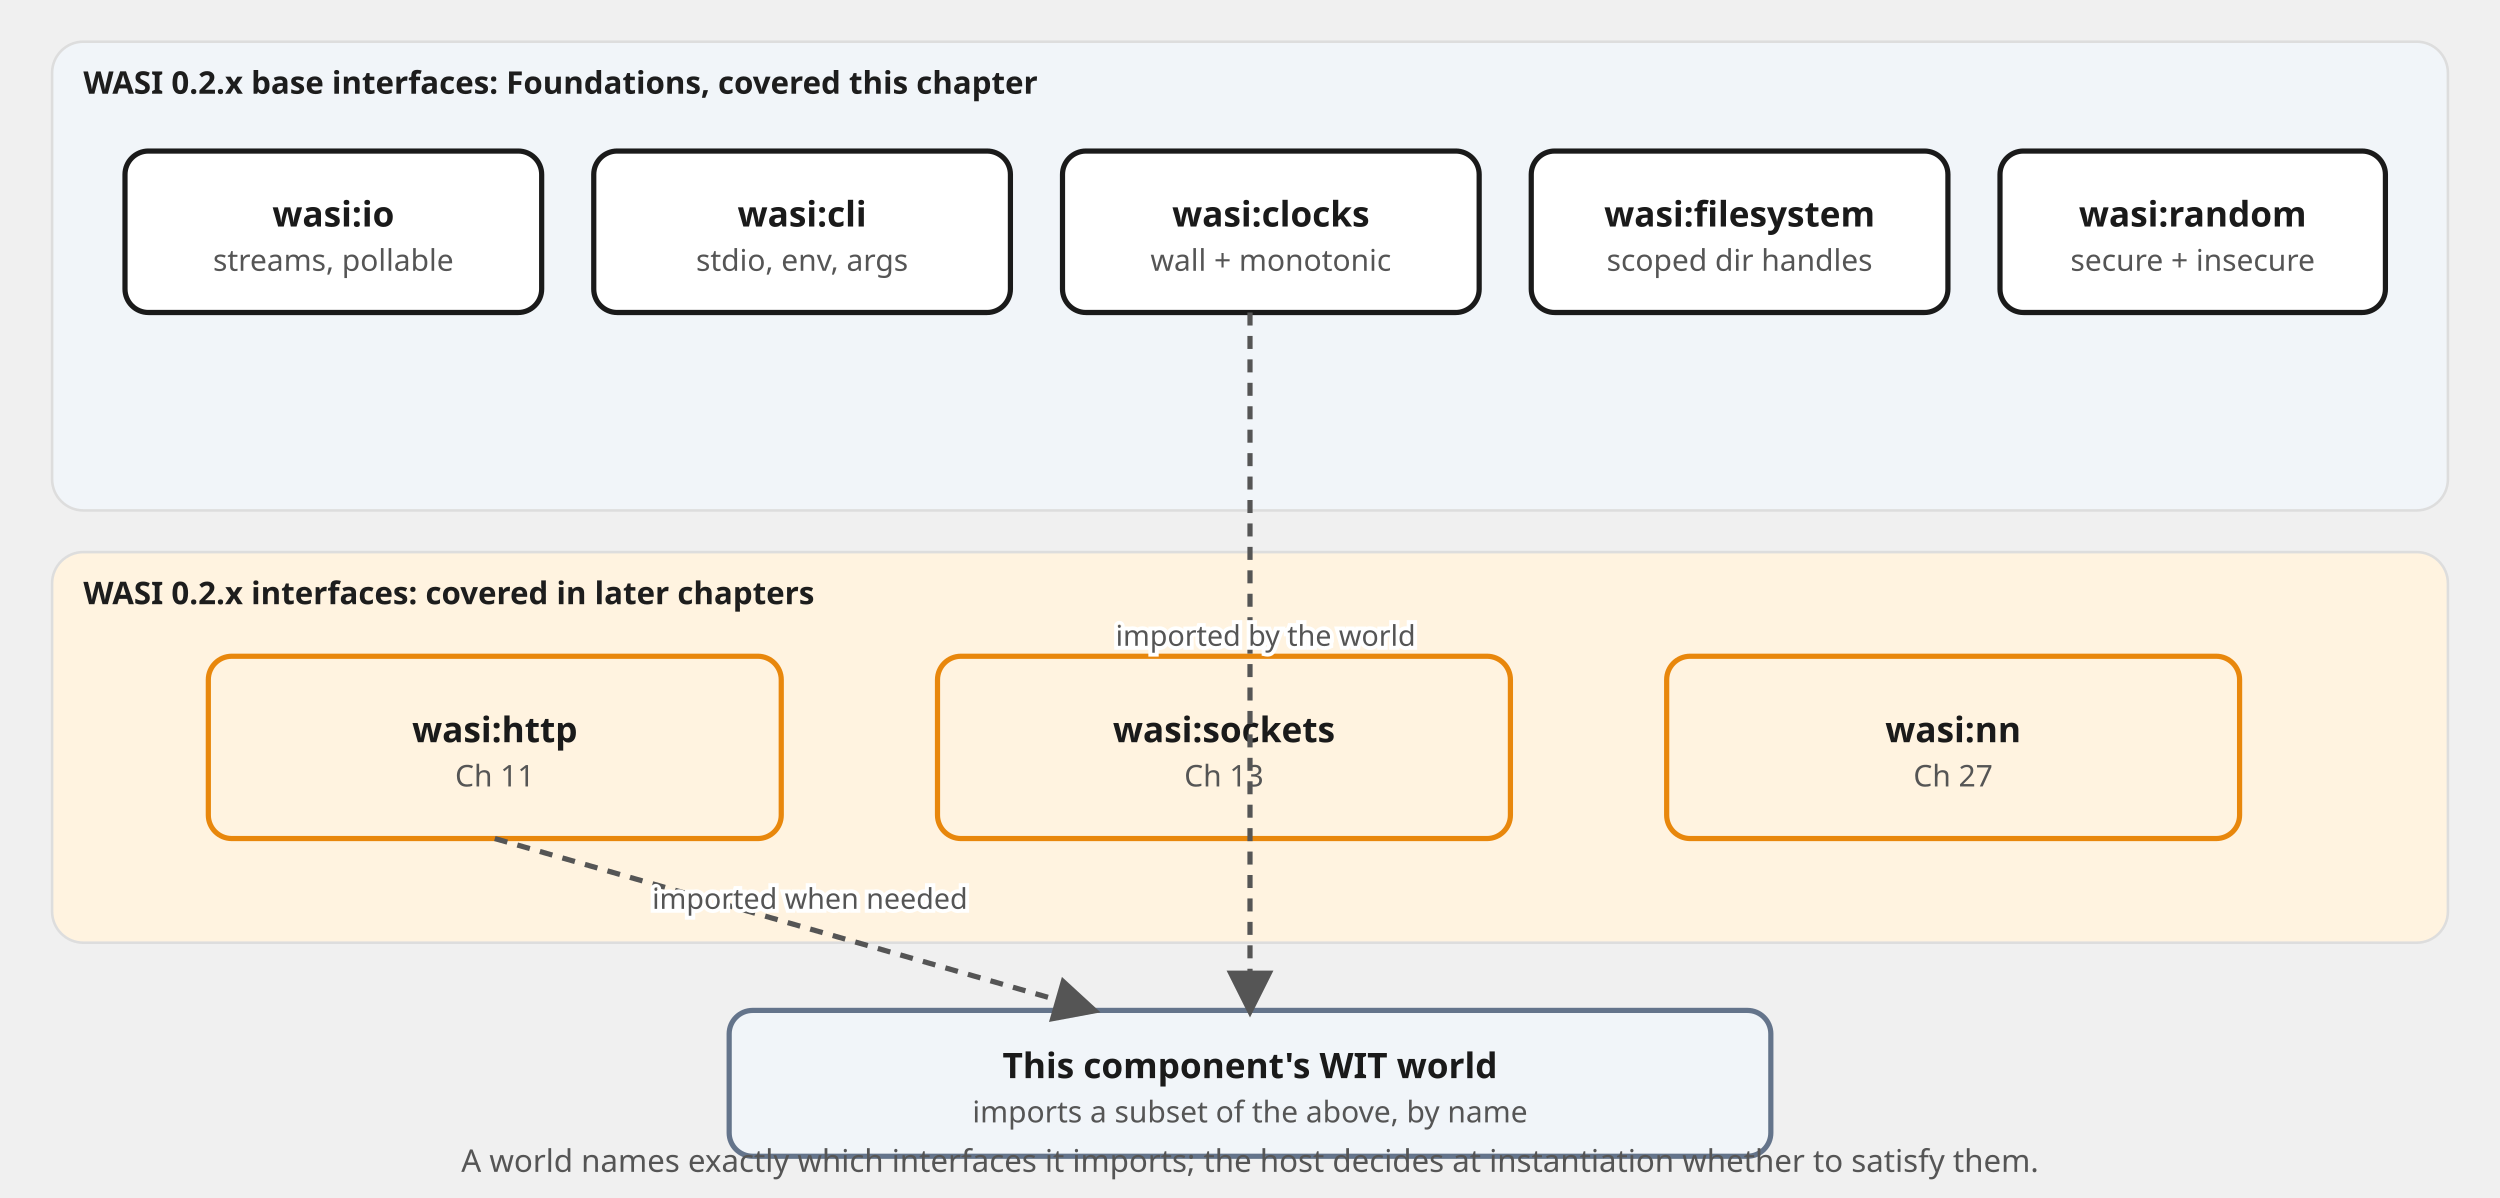
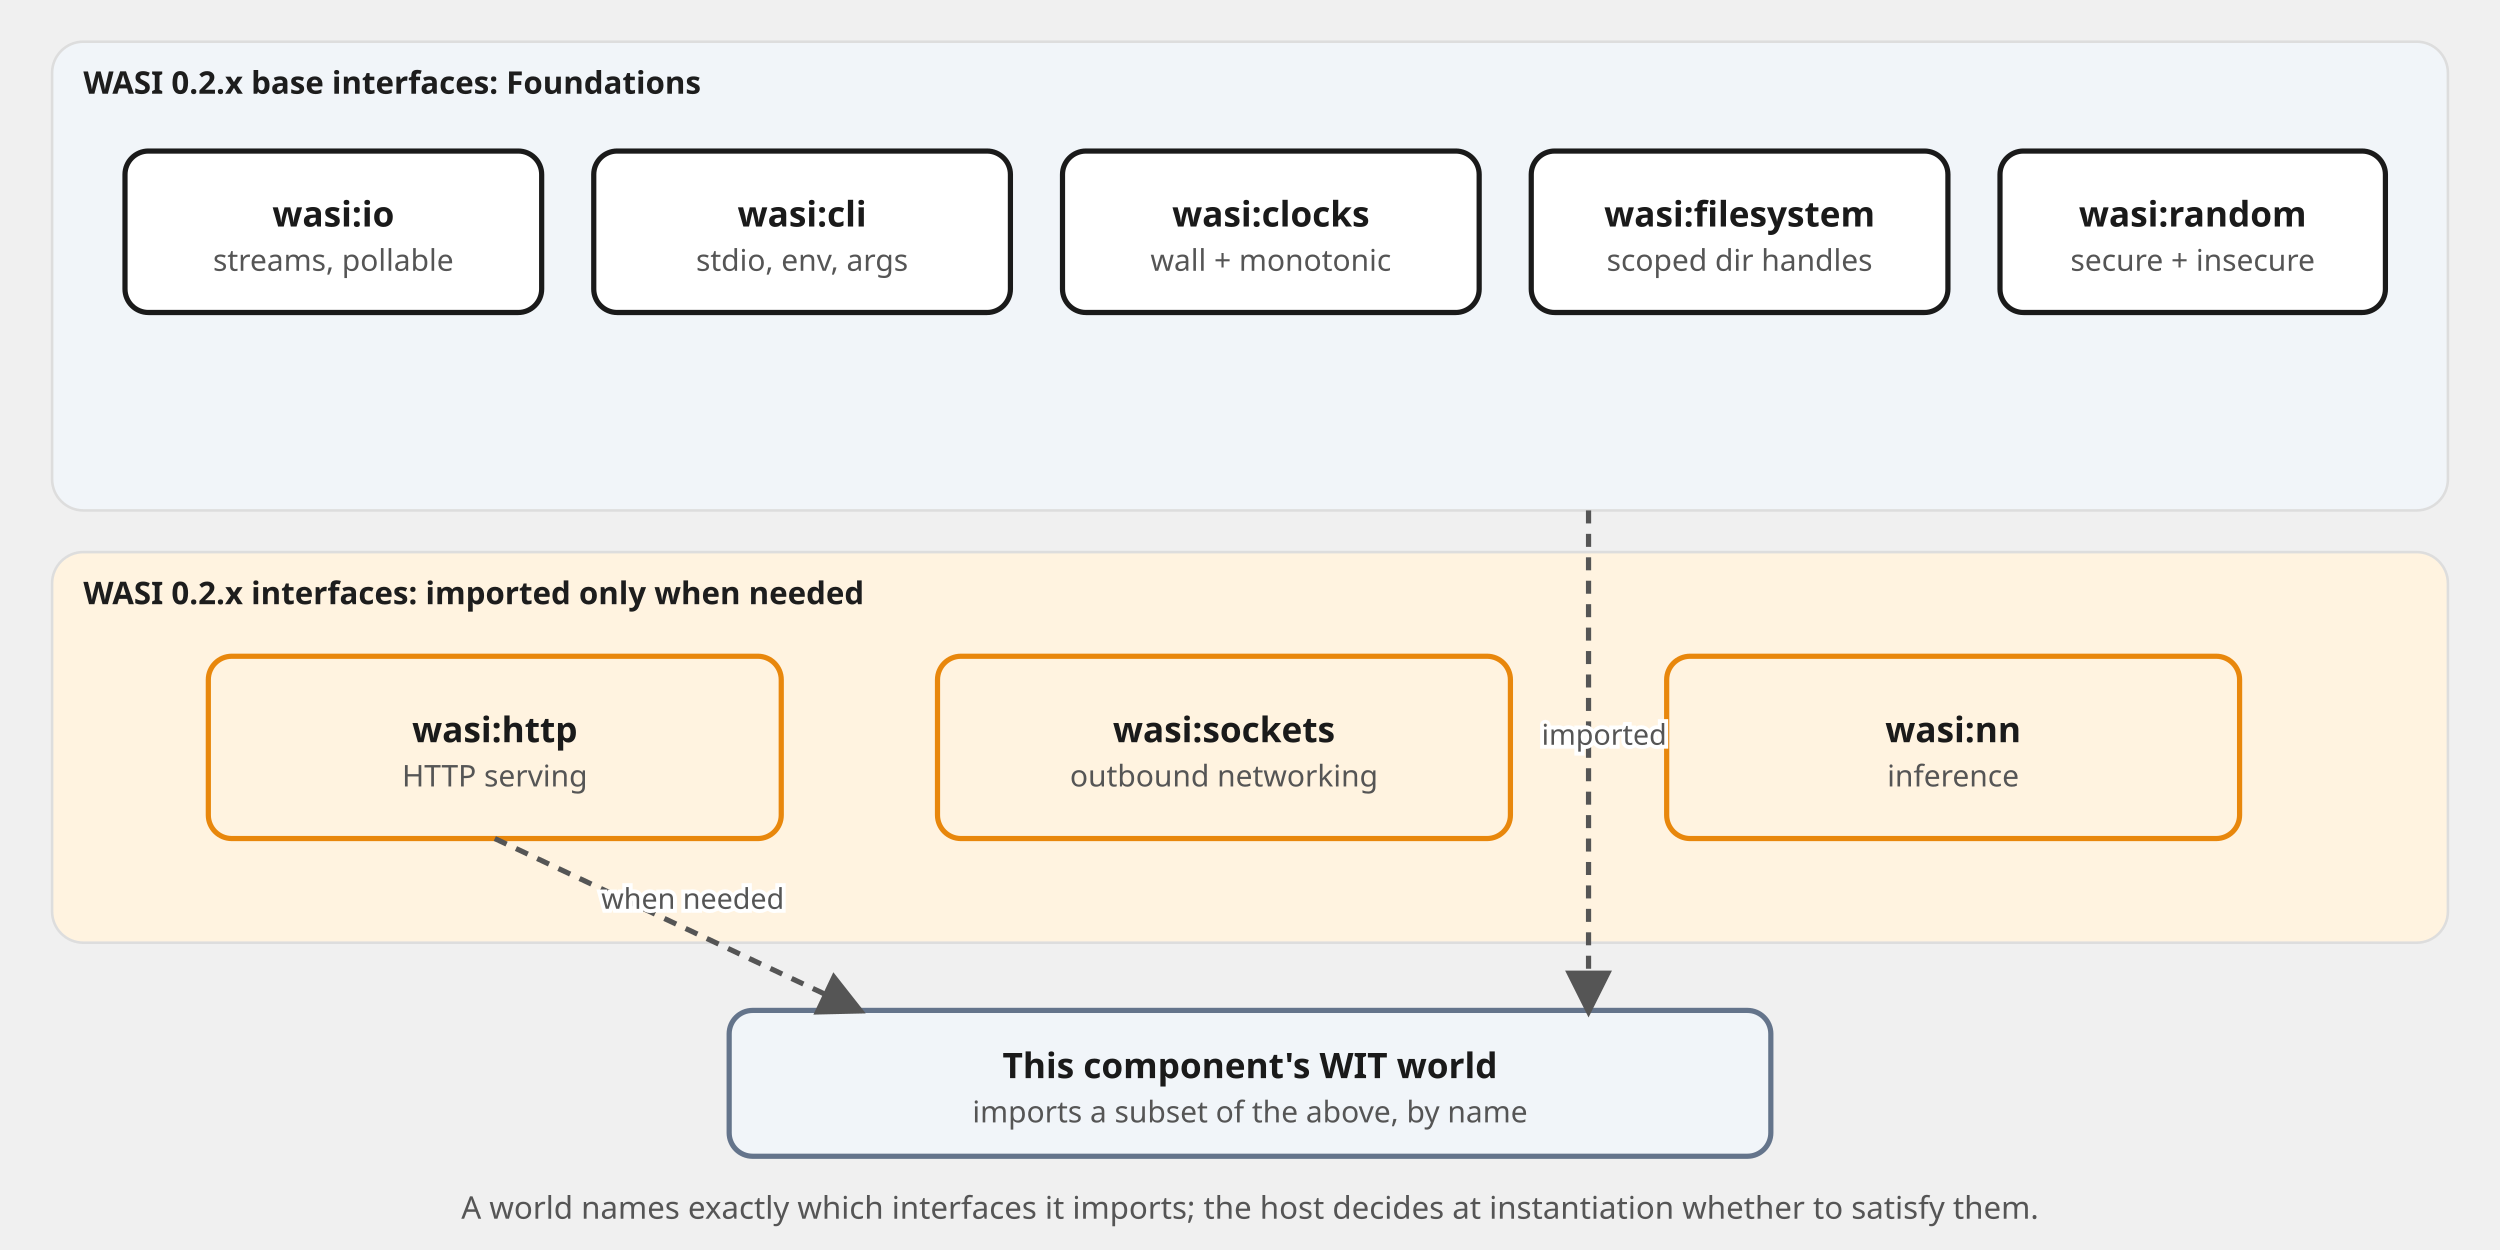
- <svg xmlns="http://www.w3.org/2000/svg" viewBox="0 0 960 460" font-family="'Red Hat Text', system-ui, sans-serif" role="img">
+ <svg xmlns="http://www.w3.org/2000/svg" viewBox="0 0 960 480" font-family="'Red Hat Text', system-ui, sans-serif" role="img">
  <defs>
    <marker id="a" viewBox="0 0 10 10" refX="8.5" refY="5" markerWidth="9" markerHeight="9" orient="auto-start-reverse">
      <path d="M0,0 L10,5 L0,10 z" fill="#555" />
    </marker>
    <marker id="am" viewBox="0 0 10 10" refX="8.5" refY="5" markerWidth="9" markerHeight="9" orient="auto-start-reverse">
      <path d="M0,0 L10,5 L0,10 z" fill="#e8870c" />
    </marker>
  </defs>
  <rect x="20" y="16" width="920" height="180" rx="12" fill="#f1f5f9" stroke="#ddd" />
-   <text x="32" y="36" font-size="12" font-weight="700" fill="#1d1d1d">WASI 0.2.x base interfaces: Foundations, covered this chapter</text>
+   <text x="32" y="36" font-size="12" font-weight="700" fill="#1d1d1d">WASI 0.2.x base interfaces: Foundations</text>
  <rect x="20" y="212" width="920" height="150" rx="12" fill="#fff3e0" stroke="#ddd" />
-   <text x="32" y="232" font-size="12" font-weight="700" fill="#1d1d1d">WASI 0.2.x interfaces: covered in later chapters</text>
+   <text x="32" y="232" font-size="12" font-weight="700" fill="#1d1d1d">WASI 0.2.x interfaces: imported only when needed</text>
  <rect x="48" y="58" width="160" height="62" rx="9" fill="#ffffff" stroke="#1a1a1a" stroke-width="2" />
  <text x="128.0" y="87.0" font-size="13.5" font-weight="700" fill="#1a1a1a" text-anchor="middle">wasi:io</text>
  <text x="128.0" y="104.0" font-size="11.5" fill="#555555" text-anchor="middle">streams, pollable</text>
  <rect x="228" y="58" width="160" height="62" rx="9" fill="#ffffff" stroke="#1a1a1a" stroke-width="2" />
  <text x="308.0" y="87.0" font-size="13.5" font-weight="700" fill="#1a1a1a" text-anchor="middle">wasi:cli</text>
  <text x="308.0" y="104.0" font-size="11.5" fill="#555555" text-anchor="middle">stdio, env, args</text>
  <rect x="408" y="58" width="160" height="62" rx="9" fill="#ffffff" stroke="#1a1a1a" stroke-width="2" />
  <text x="488.0" y="87.0" font-size="13.5" font-weight="700" fill="#1a1a1a" text-anchor="middle">wasi:clocks</text>
  <text x="488.0" y="104.0" font-size="11.5" fill="#555555" text-anchor="middle">wall + monotonic</text>
  <rect x="588" y="58" width="160" height="62" rx="9" fill="#ffffff" stroke="#1a1a1a" stroke-width="2" />
  <text x="668.0" y="87.0" font-size="13.5" font-weight="700" fill="#1a1a1a" text-anchor="middle">wasi:filesystem</text>
  <text x="668.0" y="104.0" font-size="11.5" fill="#555555" text-anchor="middle">scoped dir handles</text>
  <rect x="768" y="58" width="148" height="62" rx="9" fill="#ffffff" stroke="#1a1a1a" stroke-width="2" />
  <text x="842.0" y="87.0" font-size="13.5" font-weight="700" fill="#1a1a1a" text-anchor="middle">wasi:random</text>
  <text x="842.0" y="104.0" font-size="11.5" fill="#555555" text-anchor="middle">secure + insecure</text>
  <rect x="80" y="252" width="220" height="70" rx="9" fill="#fff3e0" stroke="#e8870c" stroke-width="2" />
  <text x="190.0" y="285.0" font-size="13.5" font-weight="700" fill="#1a1a1a" text-anchor="middle">wasi:http</text>
-   <text x="190.0" y="302.0" font-size="11.5" fill="#555555" text-anchor="middle">Ch 11</text>
+   <text x="190.0" y="302.0" font-size="11.5" fill="#555555" text-anchor="middle">HTTP serving</text>
  <rect x="360" y="252" width="220" height="70" rx="9" fill="#fff3e0" stroke="#e8870c" stroke-width="2" />
  <text x="470.0" y="285.0" font-size="13.5" font-weight="700" fill="#1a1a1a" text-anchor="middle">wasi:sockets</text>
-   <text x="470.0" y="302.0" font-size="11.5" fill="#555555" text-anchor="middle">Ch 13</text>
+   <text x="470.0" y="302.0" font-size="11.5" fill="#555555" text-anchor="middle">outbound networking</text>
  <rect x="640" y="252" width="220" height="70" rx="9" fill="#fff3e0" stroke="#e8870c" stroke-width="2" />
  <text x="750.0" y="285.0" font-size="13.5" font-weight="700" fill="#1a1a1a" text-anchor="middle">wasi:nn</text>
-   <text x="750.0" y="302.0" font-size="11.5" fill="#555555" text-anchor="middle">Ch 27</text>
+   <text x="750.0" y="302.0" font-size="11.5" fill="#555555" text-anchor="middle">inference</text>
  <rect x="280" y="388" width="400" height="56" rx="9" fill="#f1f5f9" stroke="#64748b" stroke-width="2" />
  <text x="480.0" y="414.0" font-size="13.5" font-weight="700" fill="#1a1a1a" text-anchor="middle">This component's WIT world</text>
  <text x="480.0" y="431.0" font-size="11.5" fill="#555555" text-anchor="middle">imports a subset of the above, by name</text>
-   <path d="M480,120 L480,388" fill="none" stroke="#555" stroke-width="2" stroke-dasharray="5 4" marker-end="url(#a)" />
-   <text x="486.0" y="248.0" font-size="11" fill="#ffffff" stroke="#ffffff" stroke-width="3" paint-order="stroke" text-anchor="middle">imported by the world</text>
-   <text x="486.0" y="248.0" font-size="11" fill="#555" text-anchor="middle">imported by the world</text>
-   <path d="M190,322 L420,388" fill="none" stroke="#555" stroke-width="2" stroke-dasharray="5 4" marker-end="url(#a)" />
-   <text x="311.0" y="349.0" font-size="11" fill="#ffffff" stroke="#ffffff" stroke-width="3" paint-order="stroke" text-anchor="middle">imported when needed</text>
-   <text x="311.0" y="349.0" font-size="11" fill="#555" text-anchor="middle">imported when needed</text>
-   <text x="480" y="450" font-size="12" fill="#555555" text-anchor="middle">A world names exactly which interfaces it imports; the host decides at instantiation whether to satisfy them.</text>
+   <path d="M610,196 L610,388" fill="none" stroke="#555" stroke-width="2" stroke-dasharray="5 4" marker-end="url(#a)" />
+   <text x="616.0" y="286.0" font-size="11" fill="#ffffff" stroke="#ffffff" stroke-width="3" paint-order="stroke" text-anchor="middle">imported</text>
+   <text x="616.0" y="286.0" font-size="11" fill="#555" text-anchor="middle">imported</text>
+   <path d="M190,322 L330,388" fill="none" stroke="#555" stroke-width="2" stroke-dasharray="5 4" marker-end="url(#a)" />
+   <text x="266.0" y="349.0" font-size="11" fill="#ffffff" stroke="#ffffff" stroke-width="3" paint-order="stroke" text-anchor="middle">when needed</text>
+   <text x="266.0" y="349.0" font-size="11" fill="#555" text-anchor="middle">when needed</text>
+   <text x="480" y="468" font-size="12" fill="#555555" text-anchor="middle">A world names exactly which interfaces it imports; the host decides at instantiation whether to satisfy them.</text>
</svg>
